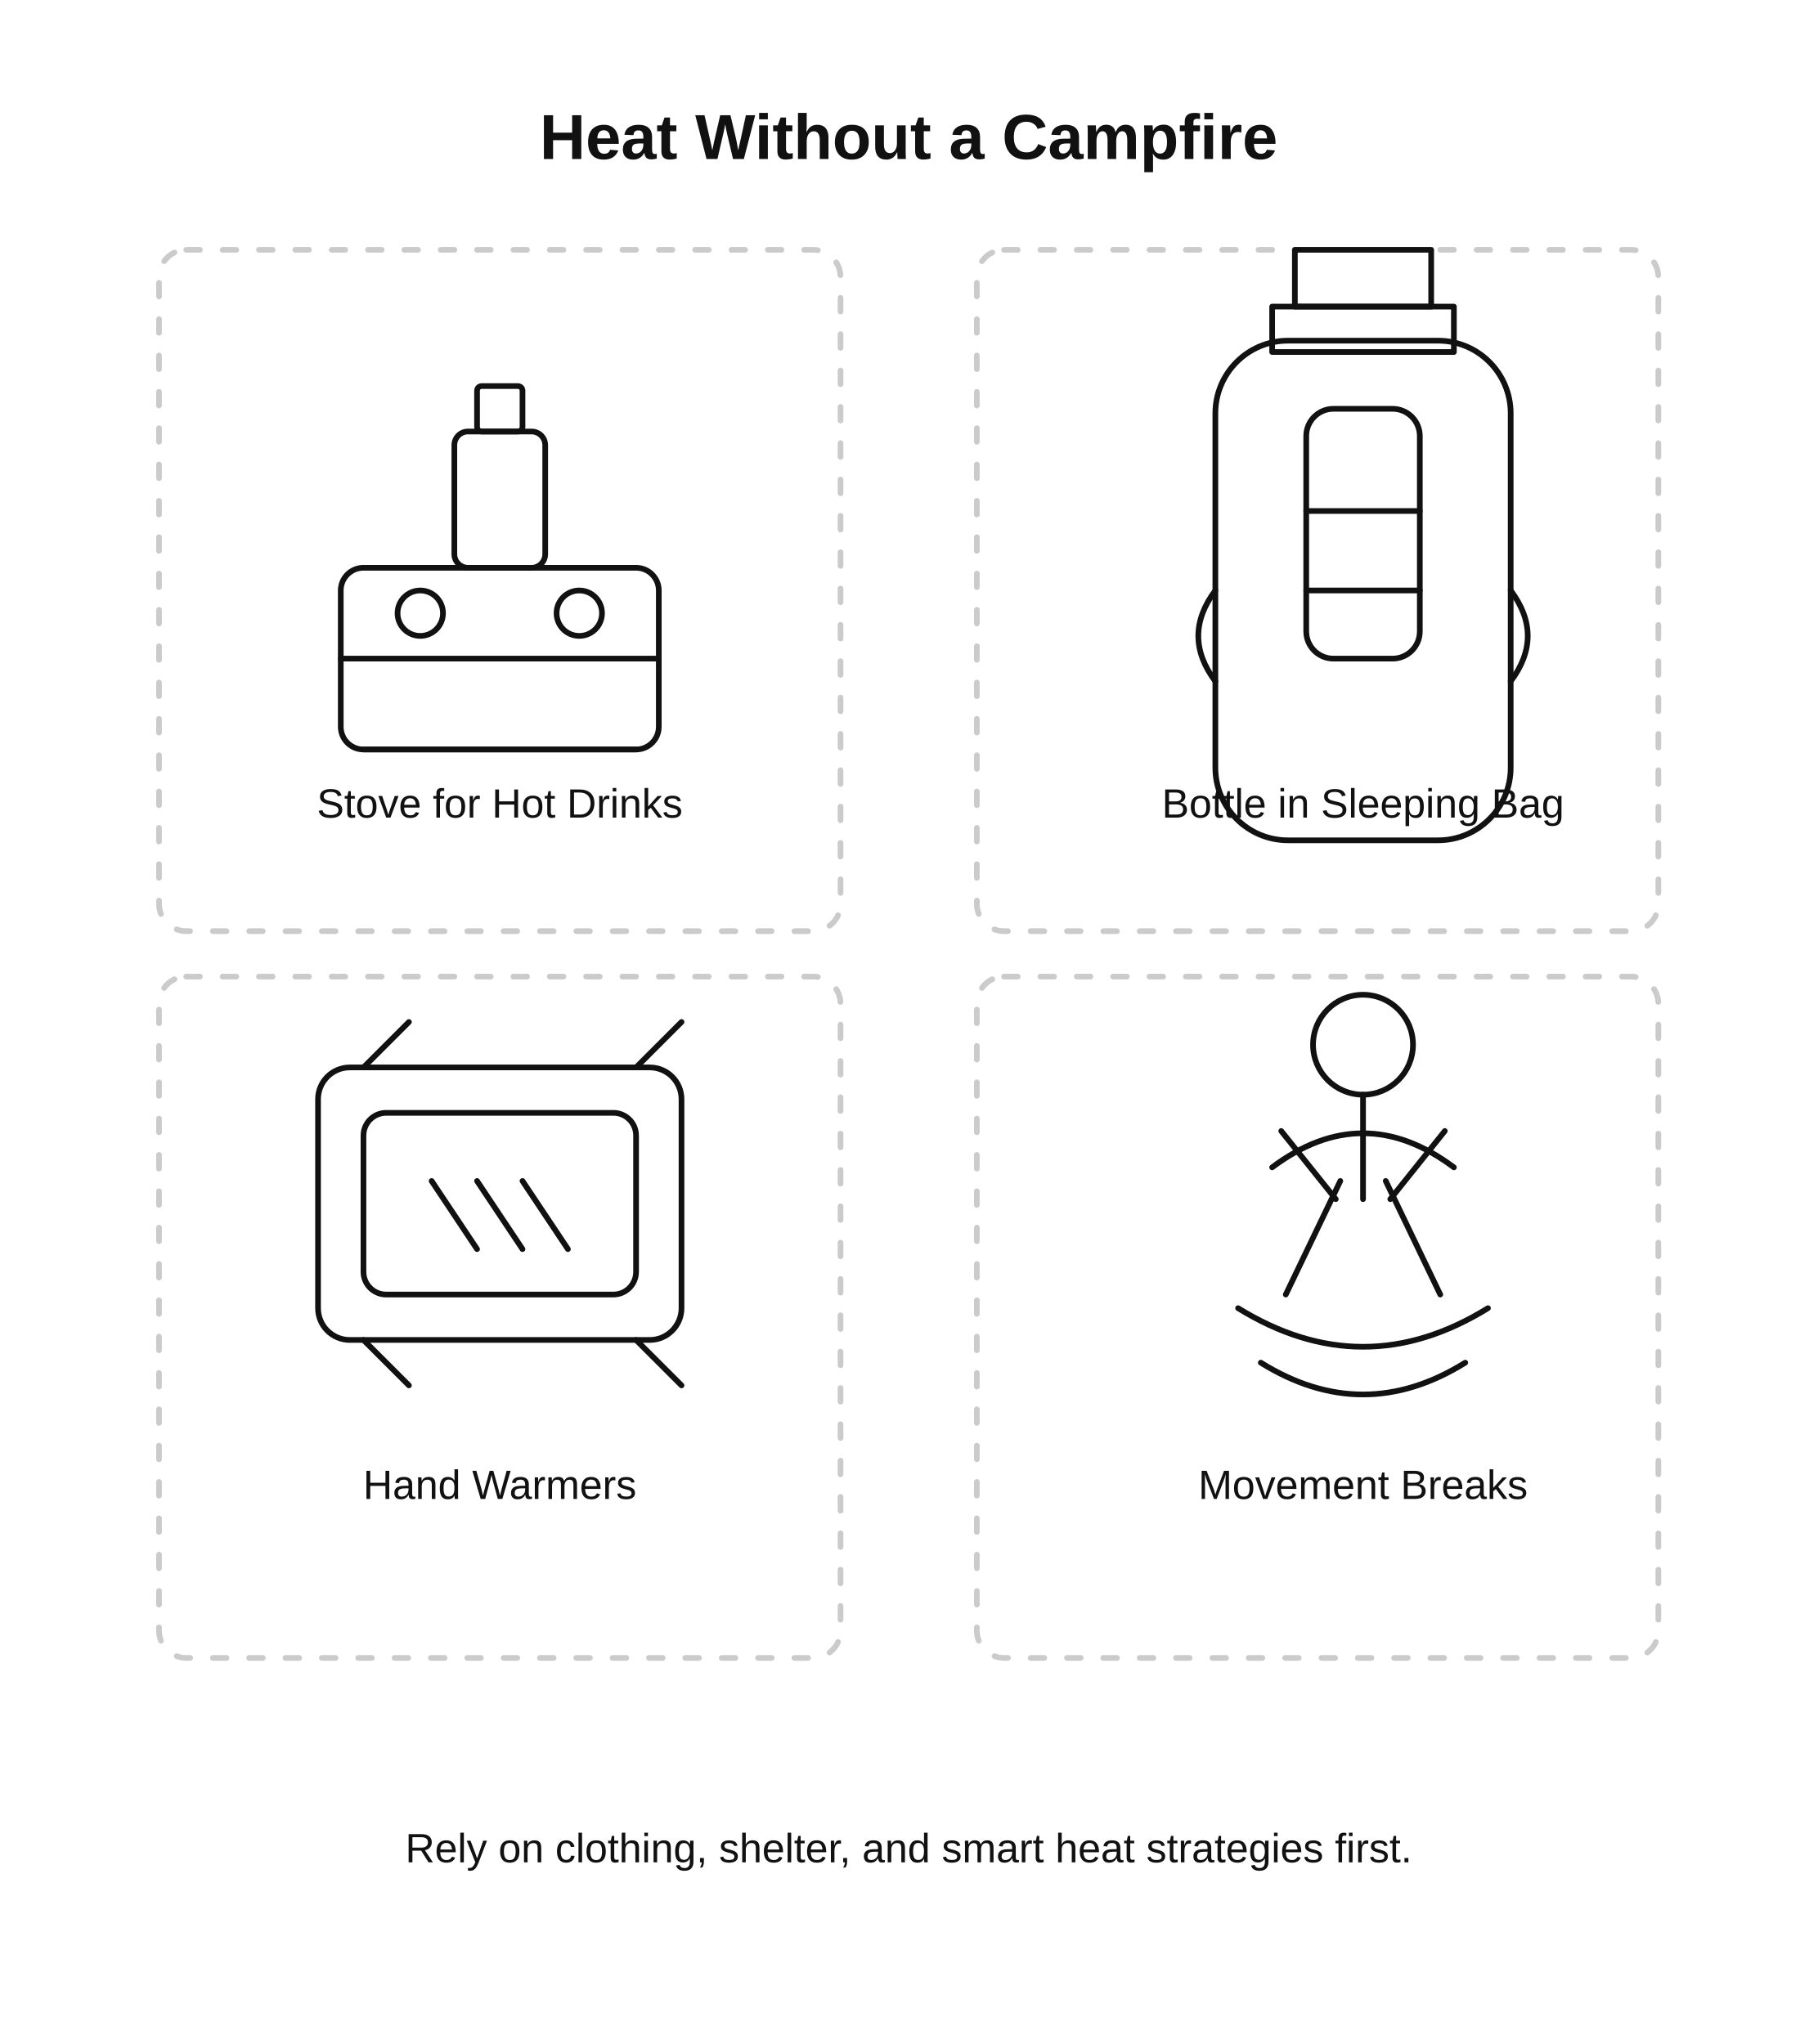
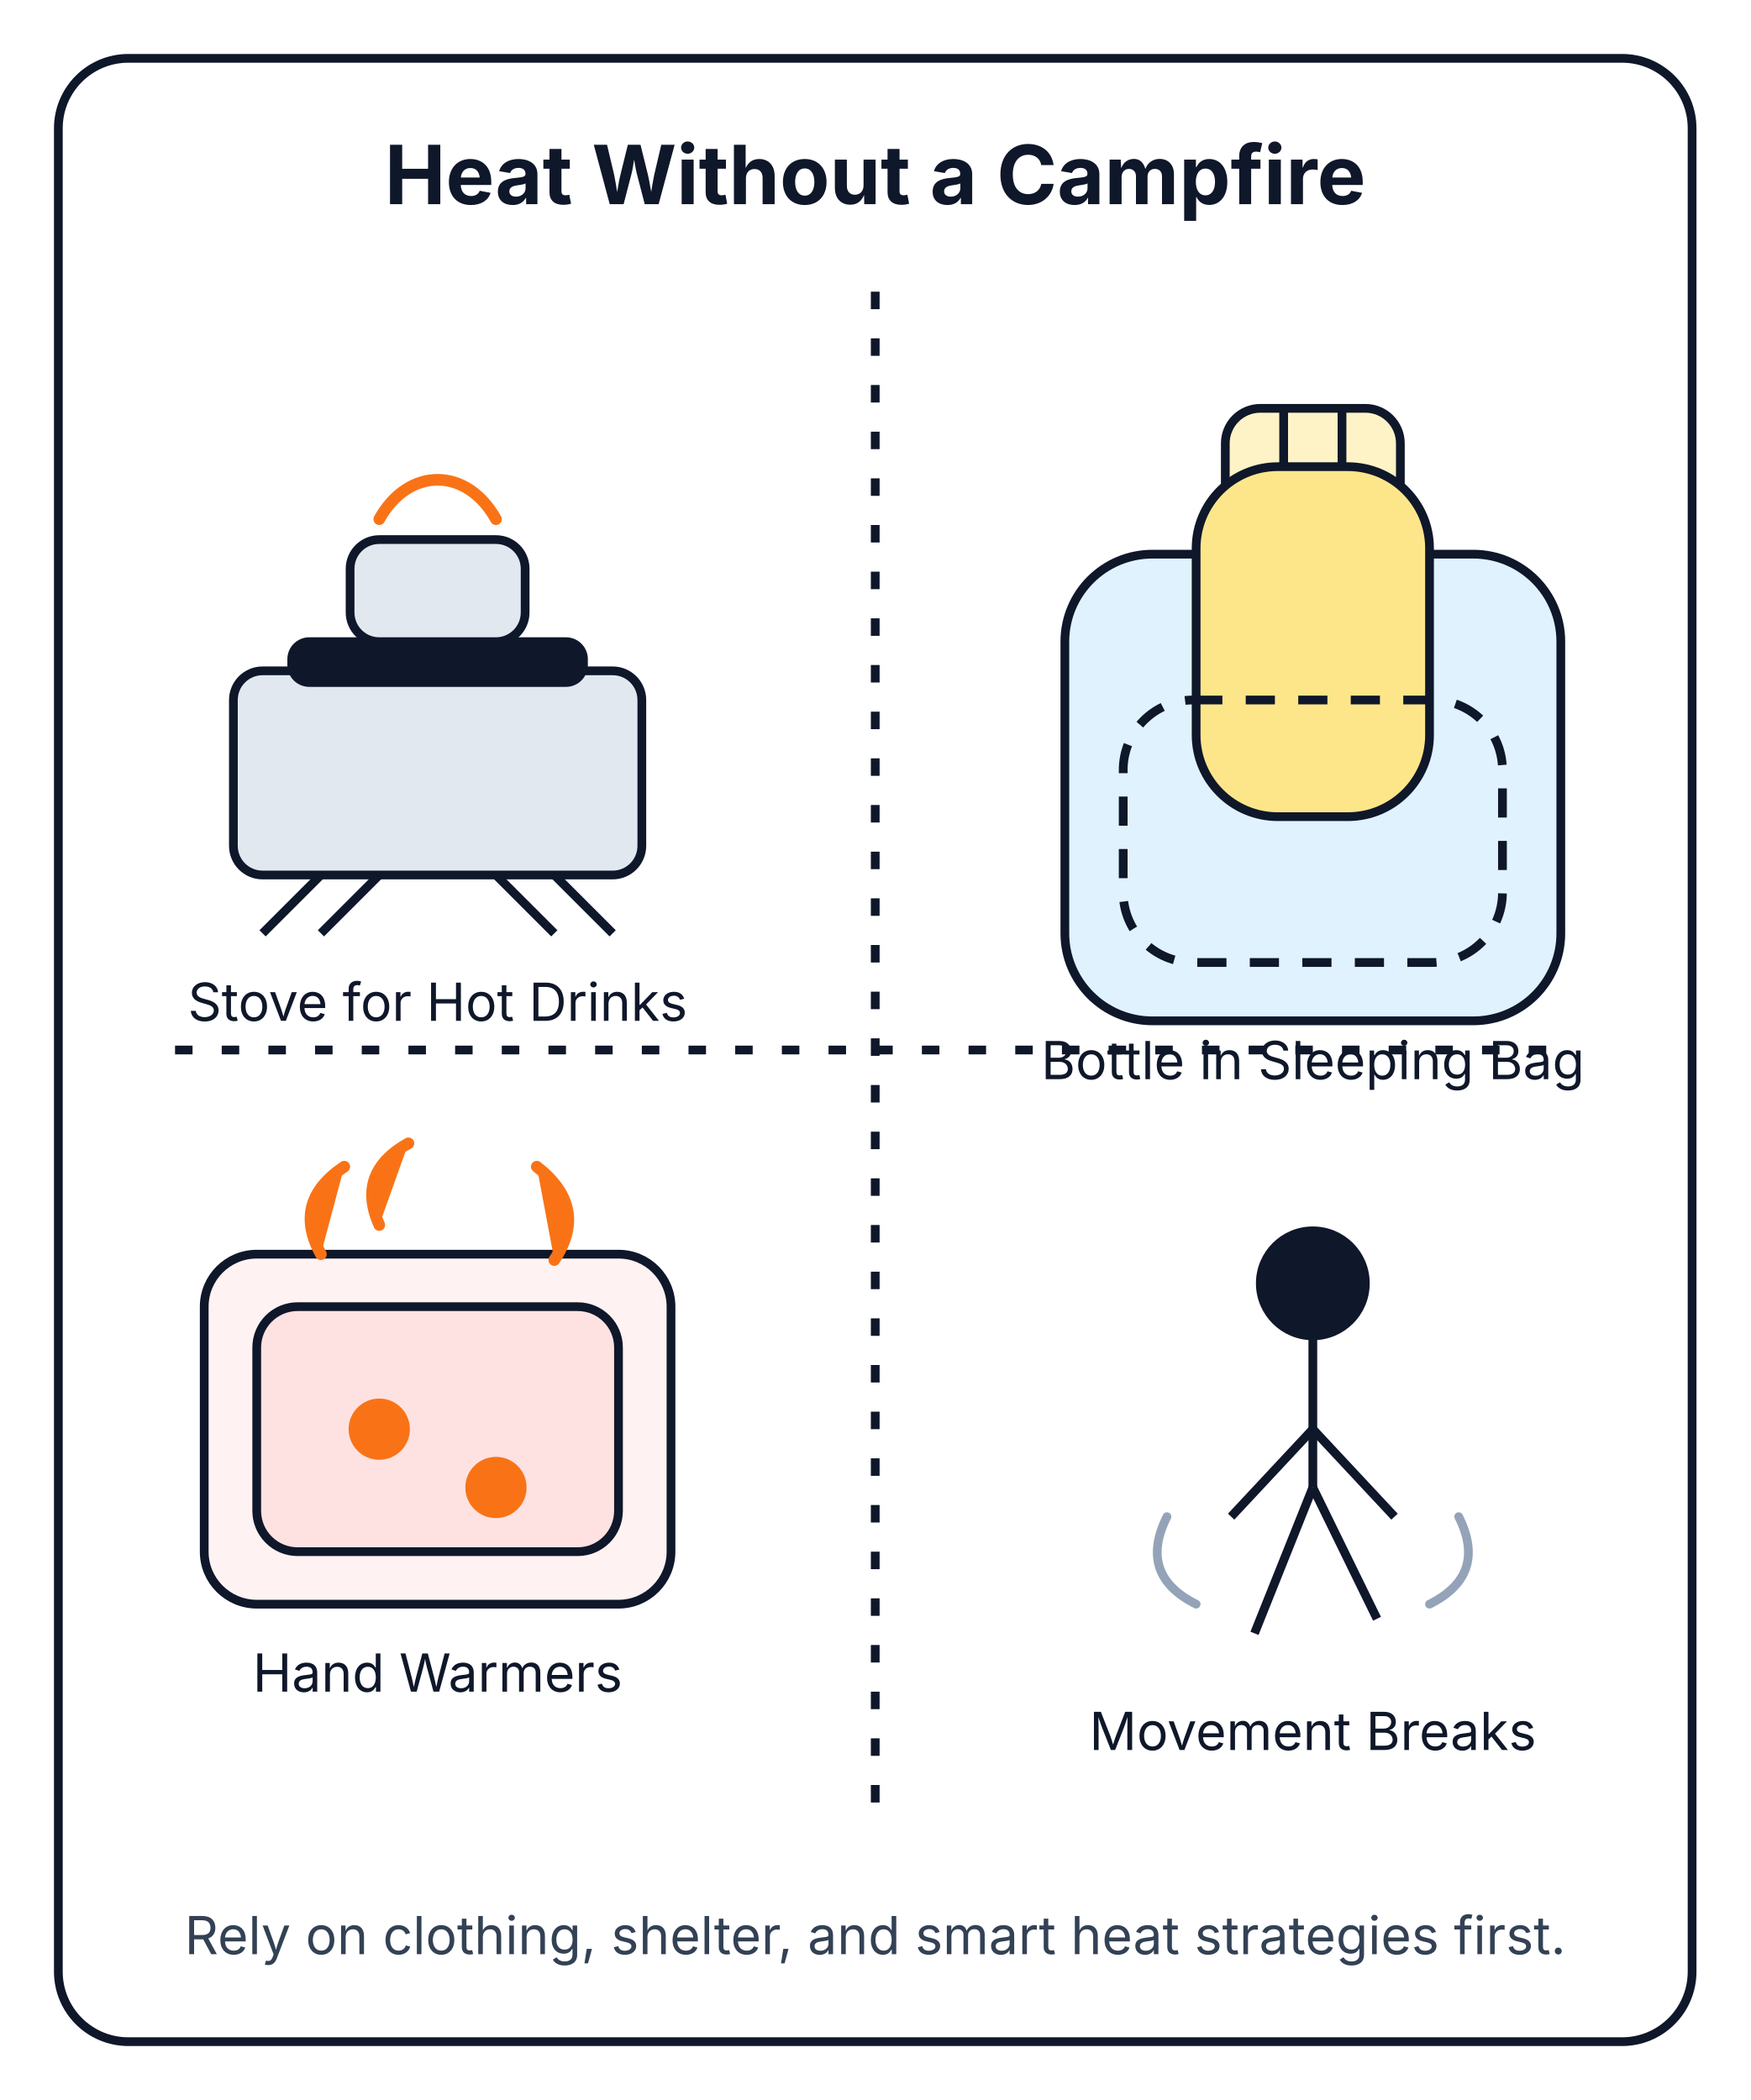
- <svg xmlns="http://www.w3.org/2000/svg" viewBox="0 0 800 900" role="img" aria-labelledby="title desc">
-   <style>
-     .outline { stroke: #111; stroke-width: 2.5; fill: none; stroke-linecap: round; stroke-linejoin: round; }
-     .label { font-family: 'Arial', sans-serif; font-size: 18px; fill: #111; text-anchor: middle; }
-     .heading { font-family: 'Arial', sans-serif; font-size: 28px; fill: #111; font-weight: 600; text-anchor: middle; }
-     .caption { font-family: 'Arial', sans-serif; font-size: 18px; fill: #111; text-anchor: middle; }
-   </style>
-   <text class="heading" x="400" y="70">Heat Without a Campfire</text>
-   <g class="outline" stroke-dasharray="6 10" opacity="0.22">
-     <rect x="70" y="110" width="300" height="300" rx="12" />
-     <rect x="430" y="110" width="300" height="300" rx="12" />
-     <rect x="70" y="430" width="300" height="300" rx="12" />
-     <rect x="430" y="430" width="300" height="300" rx="12" />
+ <svg xmlns="http://www.w3.org/2000/svg" viewBox="0 0 600 720" role="img" aria-labelledby="title desc">
+   <defs>
+     <style>
+       .frame { fill: none; stroke: #0f172a; stroke-width: 3; }
+       .icon { fill: #0f172a; stroke: #0f172a; stroke-width: 3; }
+       .accent { fill: #f97316; stroke: #f97316; }
+       .label { font-family: "Inter", "Helvetica", "Arial", sans-serif; font-size: 18px; fill: #0f172a; text-anchor: middle; }
+       .heading { font-family: "Inter", "Helvetica", "Arial", sans-serif; font-size: 28px; font-weight: 700; fill: #0f172a; text-anchor: middle; }
+       .caption { font-family: "Inter", "Helvetica", "Arial", sans-serif; font-size: 18px; fill: #334155; text-anchor: middle; }
+     </style>
+   </defs>
+   <rect x="20" y="20" width="560" height="680" rx="24" class="frame" />
+   <text x="300" y="70" class="heading">Heat Without a Campfire</text>
+   <line x1="300" y1="100" x2="300" y2="620" class="frame" stroke-dasharray="6 10" />
+   <line x1="60" y1="360" x2="540" y2="360" class="frame" stroke-dasharray="6 10" />
+   <g transform="translate(150 220)">
+     <rect x="-70" y="10" width="140" height="70" rx="10" fill="#e2e8f0" stroke="#0f172a" stroke-width="3" />
+     <rect x="-50" y="0" width="100" height="14" rx="6" class="icon" fill="#0f172a" />
+     <rect x="-30" y="-35" width="60" height="35" rx="10" fill="#e2e8f0" stroke="#0f172a" stroke-width="3" />
+     <path d="M -20 -42 C -10 -60 10 -60 20 -42" fill="none" stroke="#f97316" stroke-width="4" stroke-linecap="round" />
+     <line x1="-40" y1="80" x2="-60" y2="100" class="icon" />
+     <line x1="40" y1="80" x2="60" y2="100" class="icon" />
+     <line x1="-20" y1="80" x2="-40" y2="100" class="icon" />
+     <line x1="20" y1="80" x2="40" y2="100" class="icon" />
+     <text x="0" y="130" class="label">Stove for Hot Drinks</text>
  </g>
-   <g transform="translate(220 230)">
-     <rect class="outline" x="-70" y="20" width="140" height="80" rx="10" />
-     <line class="outline" x1="-70" y1="60" x2="70" y2="60" />
-     <circle class="outline" cx="-35" cy="40" r="10" />
-     <circle class="outline" cx="35" cy="40" r="10" />
-     <rect class="outline" x="-20" y="-40" width="40" height="60" rx="6" />
-     <rect class="outline" x="-10" y="-60" width="20" height="20" rx="2" />
-     <line class="outline" x1="-60" y1="100" x2="60" y2="100" />
+   <g transform="translate(450 220)">
+     <rect x="-85" y="-30" width="170" height="160" rx="30" fill="#e0f2fe" stroke="#0f172a" stroke-width="3" />
+     <rect x="-30" y="-80" width="60" height="40" rx="12" fill="#fef3c7" stroke="#0f172a" stroke-width="3" />
+     <rect x="-40" y="-60" width="80" height="120" rx="28" fill="#fde68a" stroke="#0f172a" stroke-width="3" />
+     <line x1="-10" y1="-80" x2="-10" y2="-60" stroke="#0f172a" stroke-width="3" />
+     <line x1="10" y1="-80" x2="10" y2="-60" stroke="#0f172a" stroke-width="3" />
+     <rect x="-65" y="20" width="130" height="90" rx="24" fill="none" stroke="#0f172a" stroke-width="3" stroke-dasharray="10 8" />
+     <text x="0" y="150" class="label">Bottle in Sleeping Bag</text>
  </g>
-   <text class="label" x="220" y="360">Stove for Hot Drinks</text>
-   <g transform="translate(600 230)">
-     <rect class="outline" x="-65" y="-80" width="130" height="220" rx="32" />
-     <path class="outline" d="M -40 -95 h 80 v 20 h -80 z" />
-     <path class="outline" d="M -30 -120 h 60 v 25 h -60 z" />
-     <rect class="outline" x="-25" y="-50" width="50" height="110" rx="12" />
-     <line class="outline" x1="-25" y1="-5" x2="25" y2="-5" />
-     <line class="outline" x1="-25" y1="30" x2="25" y2="30" />
-     <path class="outline" d="M -65 30 q -15 20 0 40" />
-     <path class="outline" d="M 65 30 q 15 20 0 40" />
+   <g transform="translate(150 500)">
+     <rect x="-80" y="-70" width="160" height="120" rx="18" fill="#fef2f2" stroke="#0f172a" stroke-width="3" />
+     <rect x="-62" y="-52" width="124" height="84" rx="14" fill="#fee2e2" stroke="#0f172a" stroke-width="3" />
+     <circle cx="-20" cy="-10" r="10" class="accent" />
+     <circle cx="20" cy="10" r="10" class="accent" />
+     <path d="M -40 -70 q -10 -18 8 -30" fill="none" class="accent" stroke-width="4" stroke-linecap="round" />
+     <path d="M -20 -80 q -8 -18 10 -28" fill="none" class="accent" stroke-width="4" stroke-linecap="round" />
+     <path d="M 40 -68 q 12 -18 -6 -32" fill="none" class="accent" stroke-width="4" stroke-linecap="round" />
+     <text x="0" y="80" class="label">Hand Warmers</text>
  </g>
-   <text class="label" x="600" y="360">Bottle in Sleeping Bag</text>
-   <g transform="translate(220 530)">
-     <rect class="outline" x="-80" y="-60" width="160" height="120" rx="14" />
-     <rect class="outline" x="-60" y="-40" width="120" height="80" rx="10" />
-     <line class="outline" x1="-30" y1="-10" x2="-10" y2="20" />
-     <line class="outline" x1="-10" y1="-10" x2="10" y2="20" />
-     <line class="outline" x1="10" y1="-10" x2="30" y2="20" />
-     <line class="outline" x1="-60" y1="-60" x2="-40" y2="-80" />
-     <line class="outline" x1="60" y1="-60" x2="80" y2="-80" />
-     <line class="outline" x1="-60" y1="60" x2="-40" y2="80" />
-     <line class="outline" x1="60" y1="60" x2="80" y2="80" />
+   <g transform="translate(450 500)">
+     <circle cx="0" cy="-60" r="18" class="icon" fill="#0f172a" />
+     <line x1="0" y1="-42" x2="0" y2="10" class="icon" />
+     <line x1="0" y1="-10" x2="-28" y2="20" class="icon" />
+     <line x1="0" y1="-10" x2="28" y2="20" class="icon" />
+     <line x1="0" y1="10" x2="-20" y2="60" class="icon" />
+     <line x1="0" y1="10" x2="22" y2="55" class="icon" />
+     <path d="M -40 50 q -20 -10 -10 -30" fill="none" stroke="#94a3b8" stroke-width="3" stroke-linecap="round" />
+     <path d="M 40 50 q 20 -10 10 -30" fill="none" stroke="#94a3b8" stroke-width="3" stroke-linecap="round" />
+     <text x="0" y="100" class="label">Movement Breaks</text>
  </g>
-   <text class="label" x="220" y="660">Hand Warmers</text>
-   <g transform="translate(600 530)">
-     <circle class="outline" cx="0" cy="-70" r="22" />
-     <path class="outline" d="M 0 -48 v 46" />
-     <path class="outline" d="M -40 -16 q 40 -30 80 0" />
-     <line class="outline" x1="-10" y1="-10" x2="-34" y2="40" />
-     <line class="outline" x1="10" y1="-10" x2="34" y2="40" />
-     <line class="outline" x1="-12" y1="-2" x2="-36" y2="-32" />
-     <line class="outline" x1="12" y1="-2" x2="36" y2="-32" />
-     <path class="outline" d="M -55 46 q 55 34 110 0" />
-     <path class="outline" d="M -45 70 q 45 28 90 0" />
-   </g>
-   <text class="label" x="600" y="660">Movement Breaks</text>
-   <text class="caption" x="400" y="820">Rely on clothing, shelter, and smart heat strategies first.</text>
+   <text x="300" y="670" class="caption">Rely on clothing, shelter, and smart heat strategies first.</text>
</svg>
